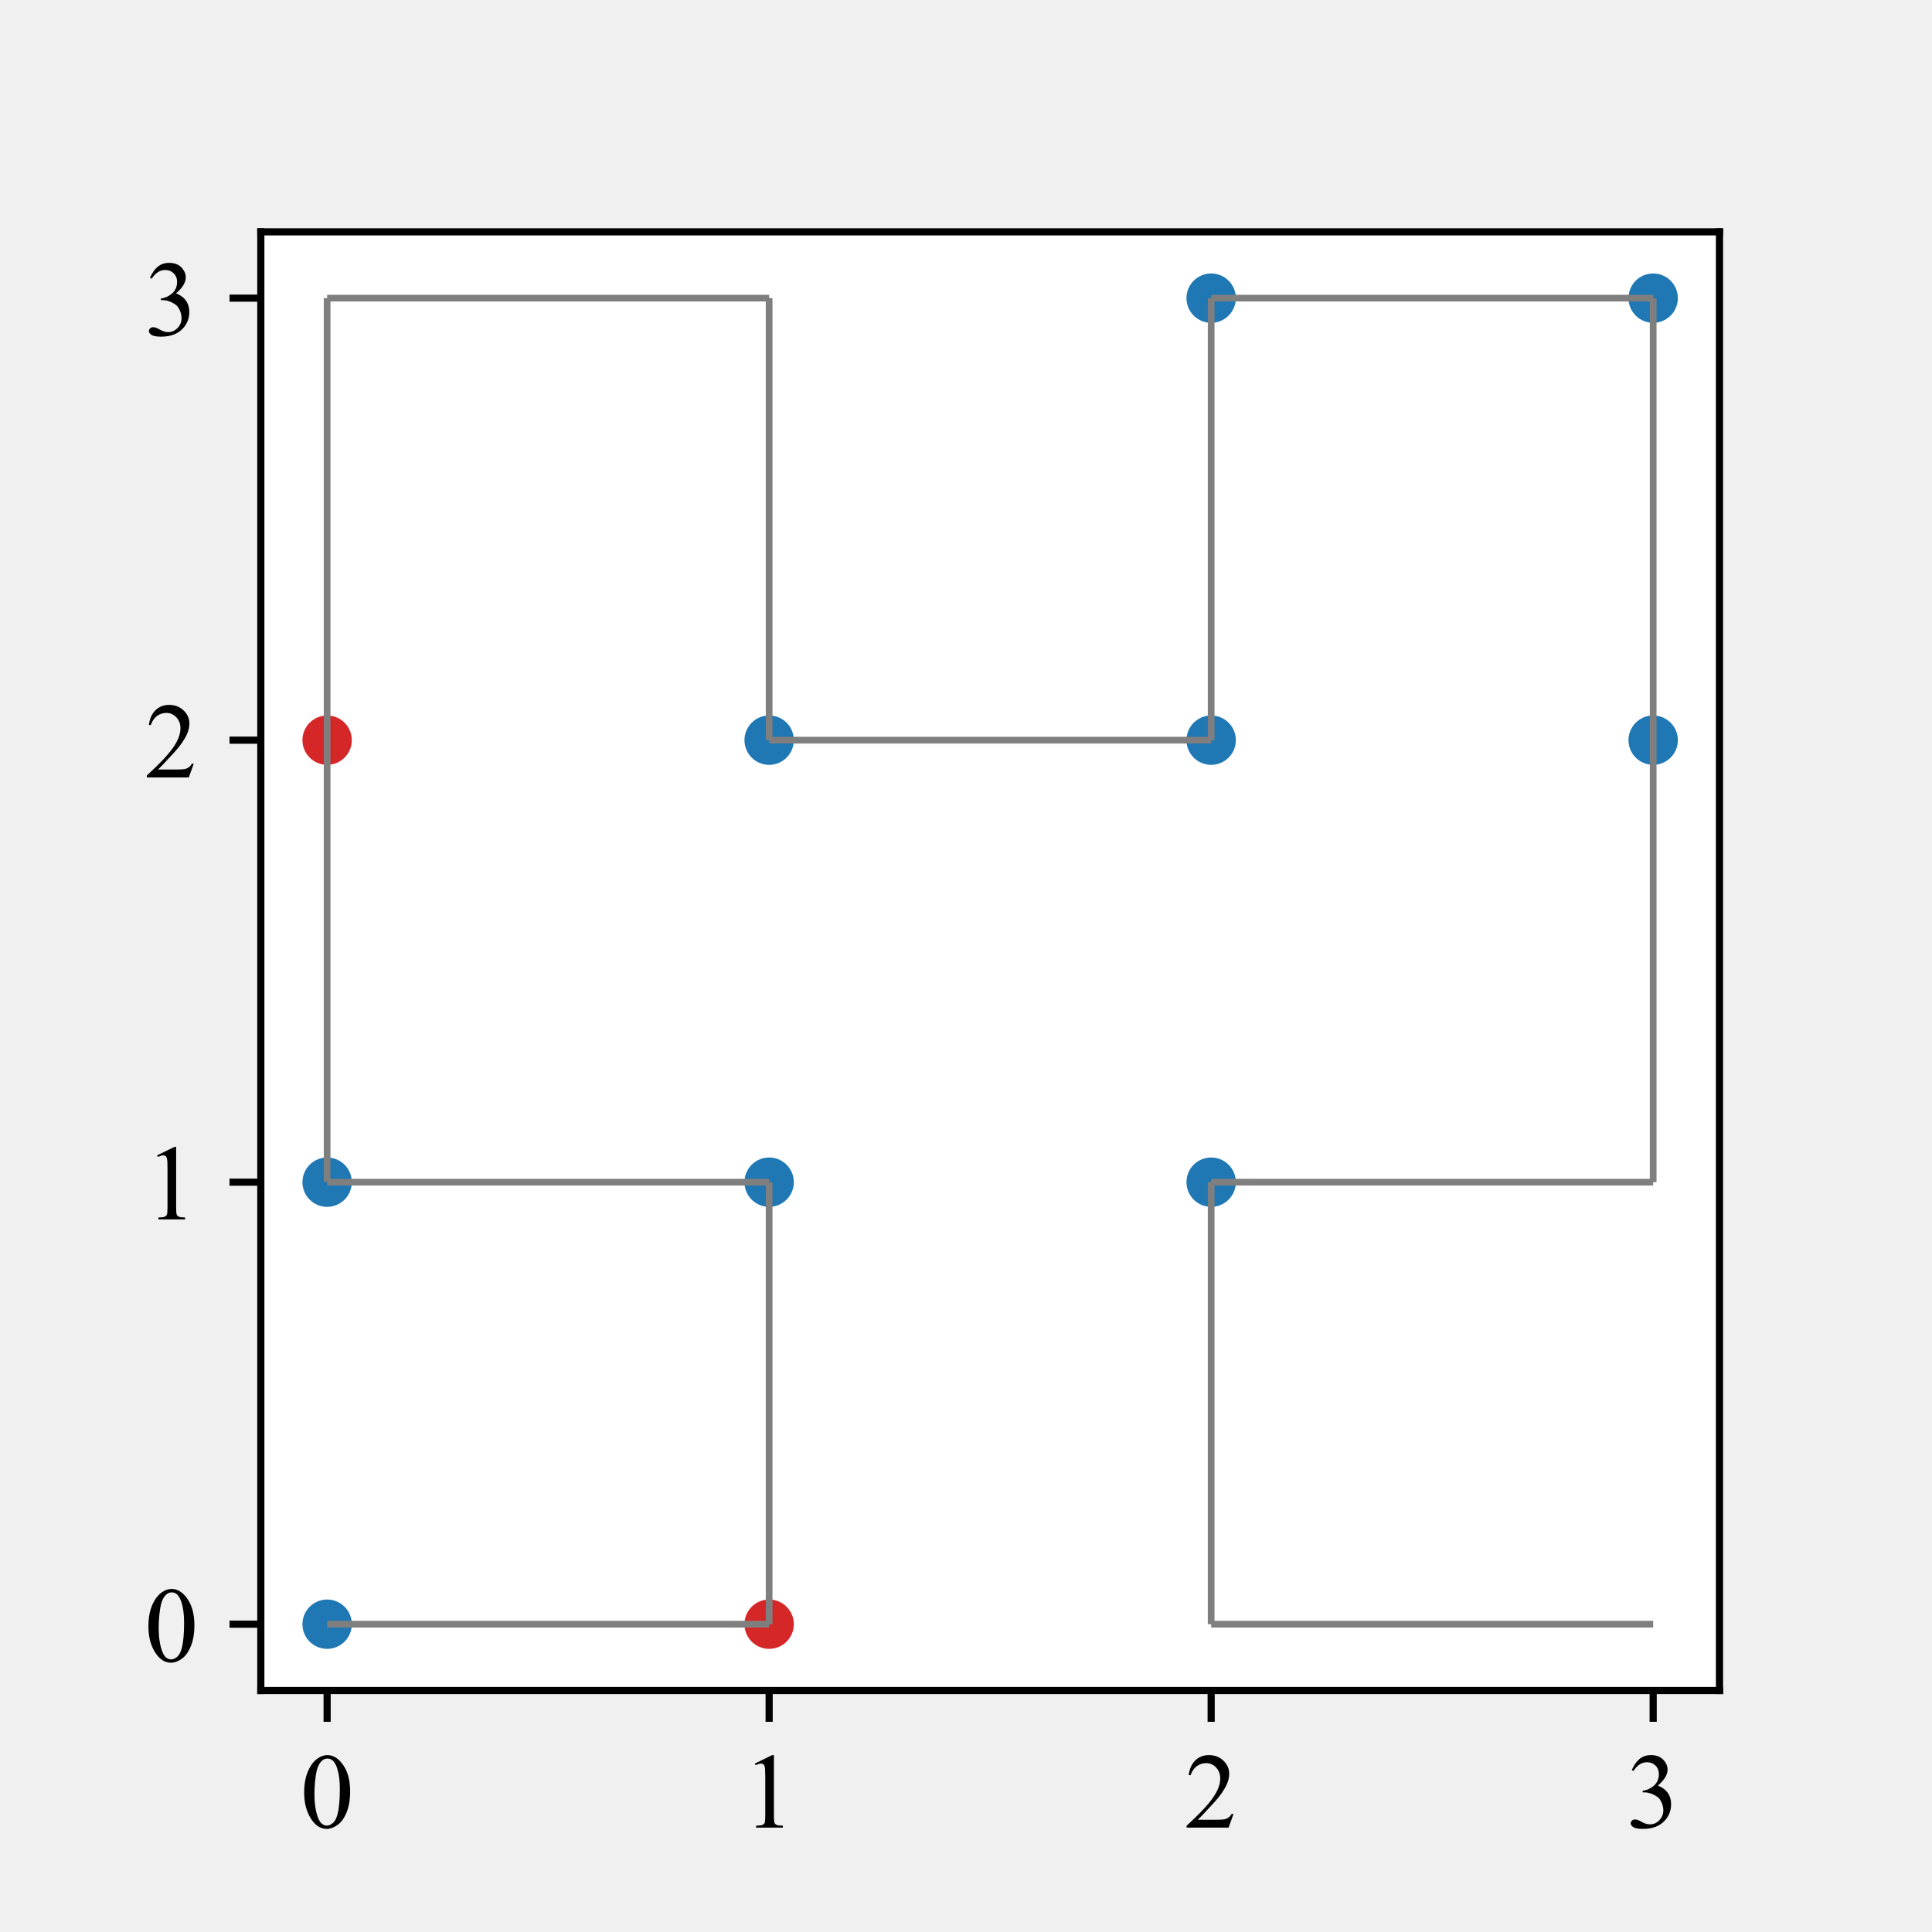
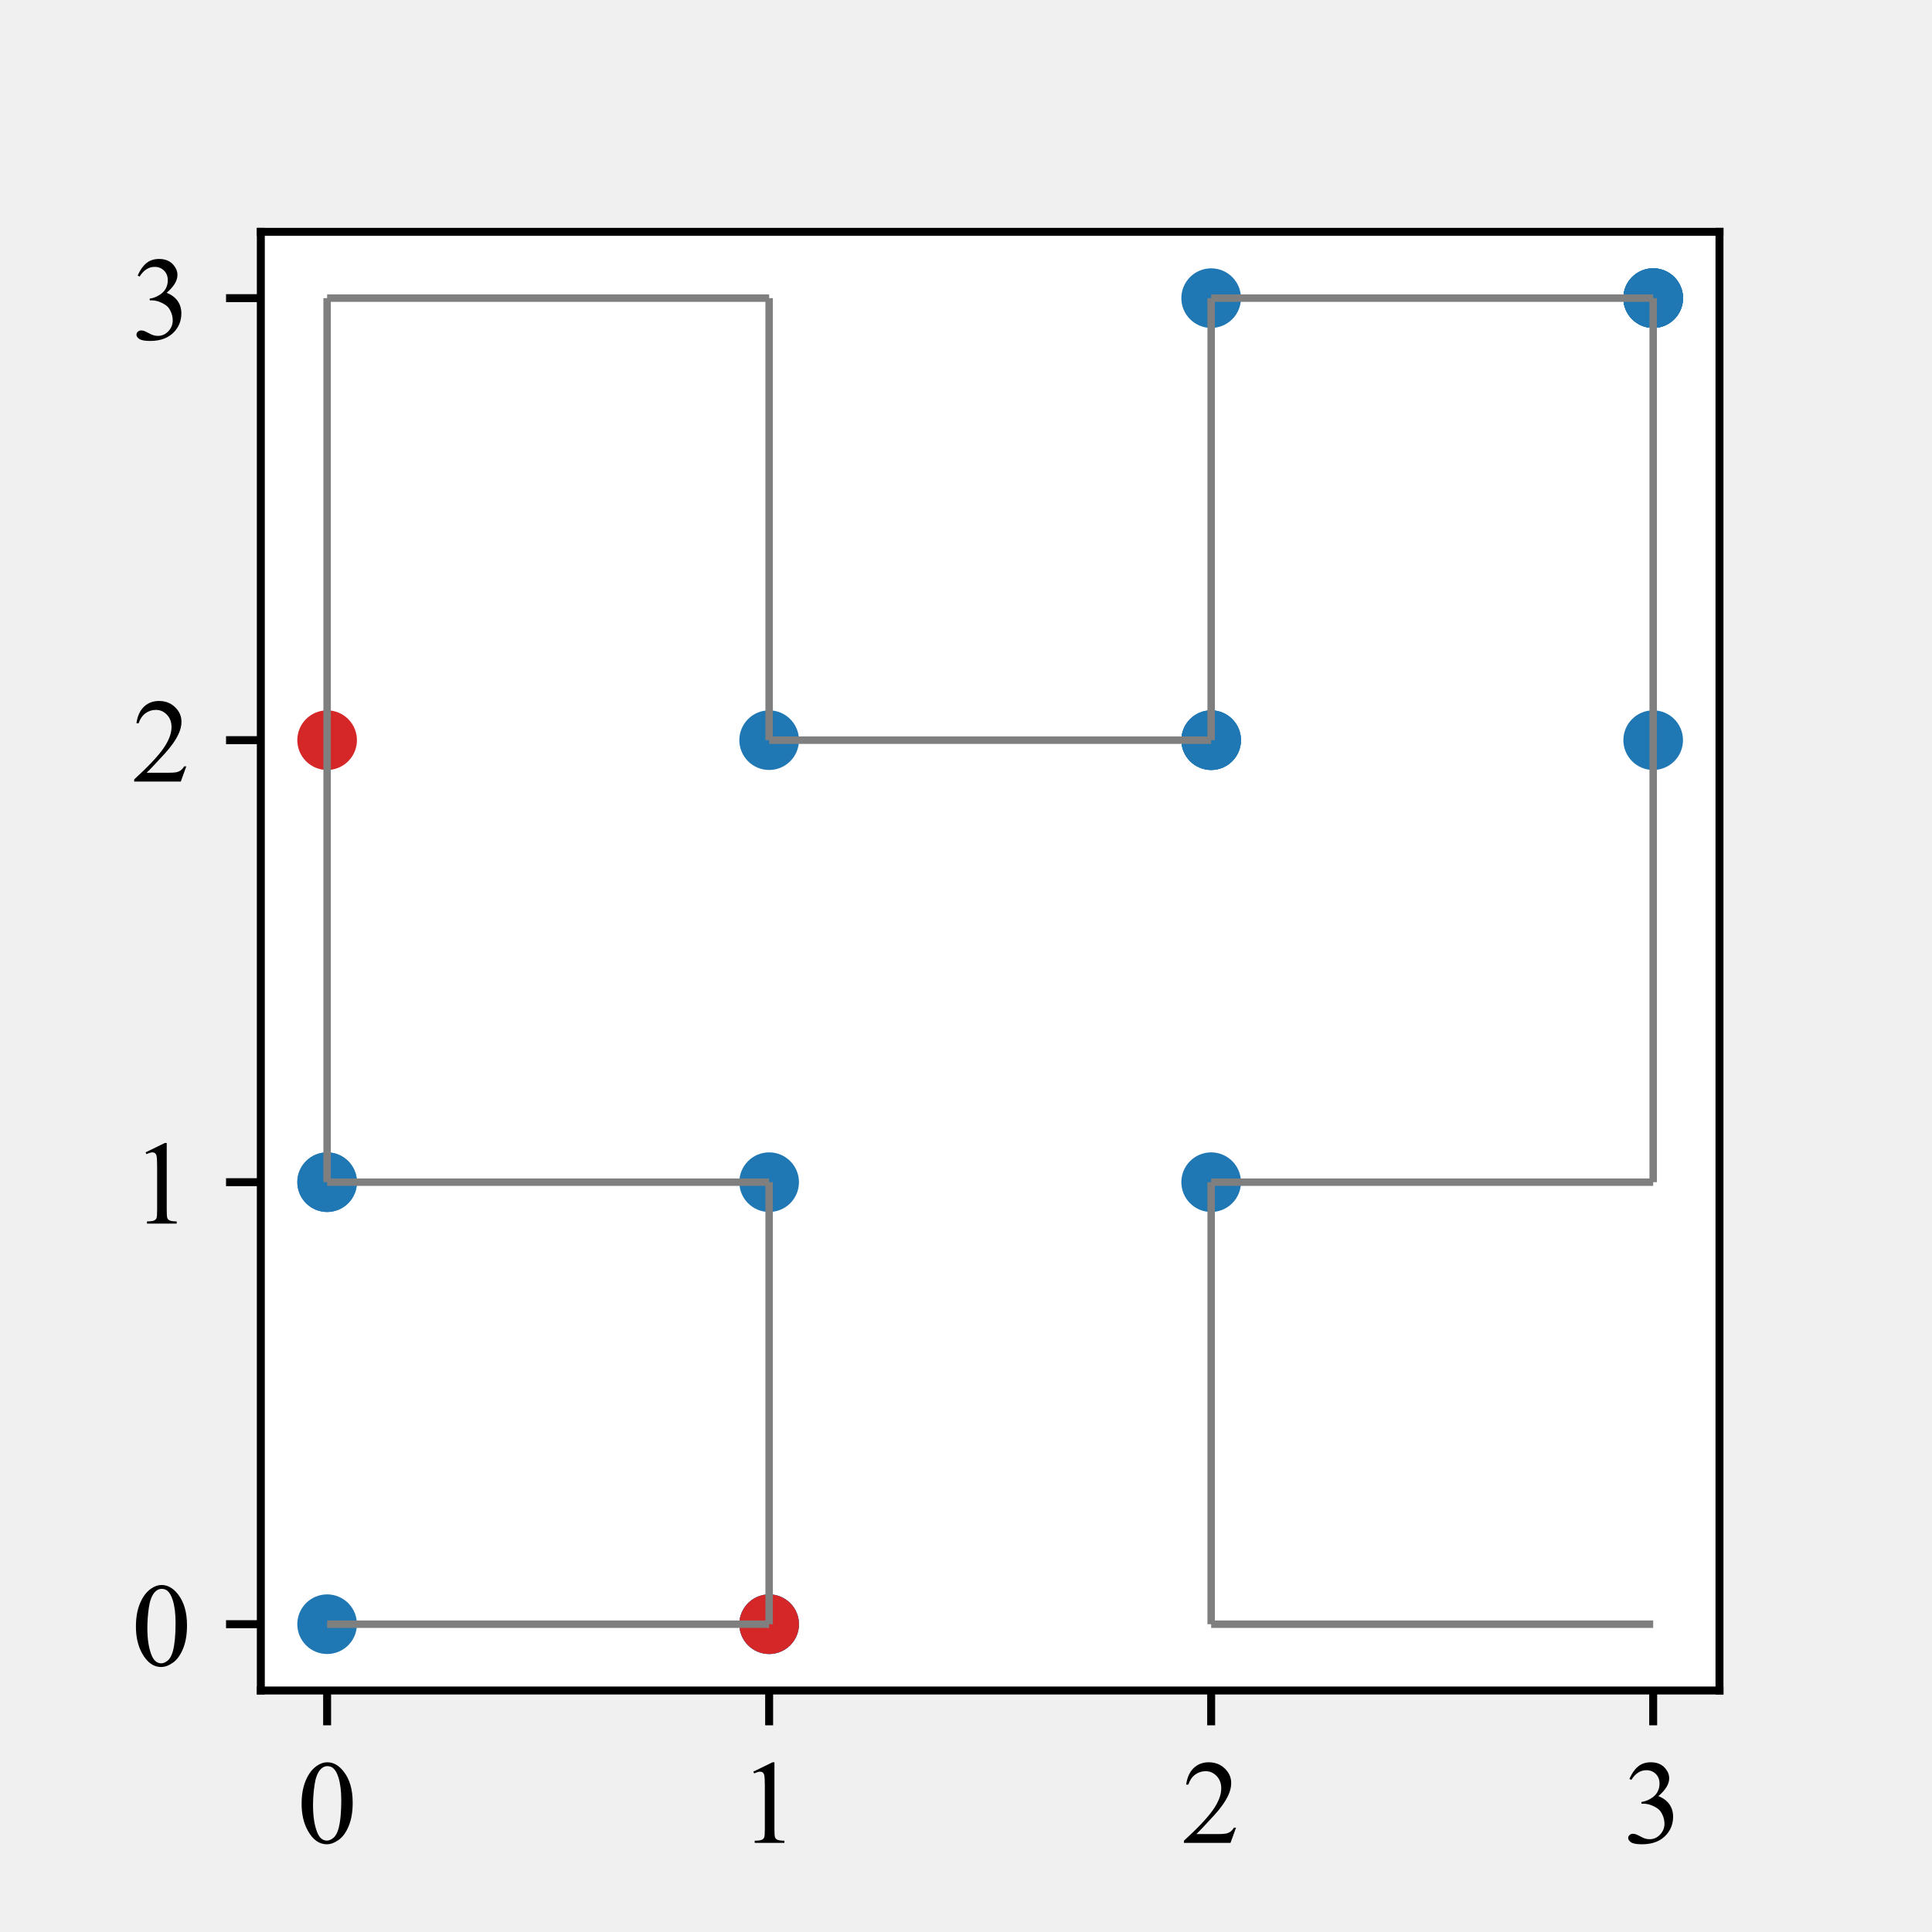
- <svg xmlns="http://www.w3.org/2000/svg" xmlns:xlink="http://www.w3.org/1999/xlink" width="216pt" height="216pt" viewBox="0 0 216 216" version="1.1">
+ <svg xmlns="http://www.w3.org/2000/svg" xmlns:xlink="http://www.w3.org/1999/xlink" width="194.4pt" height="194.4pt" viewBox="0 0 194.4 194.4" version="1.1">
  <defs>
    <style type="text/css">*{stroke-linejoin: round; stroke-linecap: butt}</style>
  </defs>
  <g id="figure_1">
    <g id="patch_1">
-       <path d="M 0 216  L 216 216  L 216 0  L 0 0  L 0 216  z " style="fill: none" />
+       <path d="M 0 194.4  L 194.4 194.4  L 194.4 0  L 0 0  L 0 194.4  z " style="fill: none" />
    </g>
    <g id="axes_1">
      <g id="patch_2">
-         <path d="M 29.16 189  L 192.24 189  L 192.24 25.92  L 29.16 25.92  z " style="fill: #ffffff" />
+         <path d="M 26.244 170.1  L 173.016 170.1  L 173.016 23.328  L 26.244 23.328  z " style="fill: #ffffff" />
      </g>
      <g id="PathCollection_1">
        <defs>
-           <path id="C0_0_0c55cfede3" d="M 0 3  C 0.796 3 1.559 2.684 2.121 2.121  C 2.684 1.559 3 0.796 3 -0  C 3 -0.796 2.684 -1.559 2.121 -2.121  C 1.559 -2.684 0.796 -3 0 -3  C -0.796 -3 -1.559 -2.684 -2.121 -2.121  C -2.684 -1.559 -3 -0.796 -3 0  C -3 0.796 -2.684 1.559 -2.121 2.121  C -1.559 2.684 -0.796 3 0 3  z " />
+           <path id="C0_0_51ec4c8256" d="M 0 3  C 0.796 3 1.559 2.684 2.121 2.121  C 2.684 1.559 3 0.796 3 -0  C 3 -0.796 2.684 -1.559 2.121 -2.121  C 1.559 -2.684 0.796 -3 0 -3  C -0.796 -3 -1.559 -2.684 -2.121 -2.121  C -2.684 -1.559 -3 -0.796 -3 0  C -3 0.796 -2.684 1.559 -2.121 2.121  C -1.559 2.684 -0.796 3 0 3  z " />
        </defs>
-         <g clip-path="url(#pd7f6663d38)">
-           <use xlink:href="#C0_0_0c55cfede3" x="135.409" y="82.751" style="fill: #1f77b4; stroke: #ffffff; stroke-width: 0.48" />
-         </g>
-         <g clip-path="url(#pd7f6663d38)">
-           <use xlink:href="#C0_0_0c55cfede3" x="36.573" y="181.587" style="fill: #1f77b4; stroke: #ffffff; stroke-width: 0.48" />
-         </g>
-         <g clip-path="url(#pd7f6663d38)">
-           <use xlink:href="#C0_0_0c55cfede3" x="85.991" y="132.169" style="fill: #1f77b4; stroke: #ffffff; stroke-width: 0.48" />
-         </g>
-         <g clip-path="url(#pd7f6663d38)">
-           <use xlink:href="#C0_0_0c55cfede3" x="135.409" y="132.169" style="fill: #1f77b4; stroke: #ffffff; stroke-width: 0.48" />
-         </g>
-         <g clip-path="url(#pd7f6663d38)">
-           <use xlink:href="#C0_0_0c55cfede3" x="85.991" y="181.587" style="fill: #1f77b4; stroke: #ffffff; stroke-width: 0.48" />
-         </g>
-         <g clip-path="url(#pd7f6663d38)">
-           <use xlink:href="#C0_0_0c55cfede3" x="184.827" y="33.333" style="fill: #1f77b4; stroke: #ffffff; stroke-width: 0.48" />
-         </g>
-         <g clip-path="url(#pd7f6663d38)">
-           <use xlink:href="#C0_0_0c55cfede3" x="135.409" y="82.751" style="fill: #1f77b4; stroke: #ffffff; stroke-width: 0.48" />
-         </g>
-         <g clip-path="url(#pd7f6663d38)">
-           <use xlink:href="#C0_0_0c55cfede3" x="36.573" y="132.169" style="fill: #1f77b4; stroke: #ffffff; stroke-width: 0.48" />
-         </g>
-         <g clip-path="url(#pd7f6663d38)">
-           <use xlink:href="#C0_0_0c55cfede3" x="85.991" y="82.751" style="fill: #1f77b4; stroke: #ffffff; stroke-width: 0.48" />
-         </g>
-         <g clip-path="url(#pd7f6663d38)">
-           <use xlink:href="#C0_0_0c55cfede3" x="184.827" y="33.333" style="fill: #1f77b4; stroke: #ffffff; stroke-width: 0.48" />
-         </g>
-         <g clip-path="url(#pd7f6663d38)">
-           <use xlink:href="#C0_0_0c55cfede3" x="184.827" y="82.751" style="fill: #1f77b4; stroke: #ffffff; stroke-width: 0.48" />
-         </g>
-         <g clip-path="url(#pd7f6663d38)">
-           <use xlink:href="#C0_0_0c55cfede3" x="184.827" y="33.333" style="fill: #1f77b4; stroke: #ffffff; stroke-width: 0.48" />
-         </g>
-         <g clip-path="url(#pd7f6663d38)">
-           <use xlink:href="#C0_0_0c55cfede3" x="184.827" y="33.333" style="fill: #1f77b4; stroke: #ffffff; stroke-width: 0.48" />
-         </g>
-         <g clip-path="url(#pd7f6663d38)">
-           <use xlink:href="#C0_0_0c55cfede3" x="135.409" y="33.333" style="fill: #1f77b4; stroke: #ffffff; stroke-width: 0.48" />
-         </g>
-         <g clip-path="url(#pd7f6663d38)">
-           <use xlink:href="#C0_0_0c55cfede3" x="135.409" y="82.751" style="fill: #1f77b4; stroke: #ffffff; stroke-width: 0.48" />
-         </g>
-         <g clip-path="url(#pd7f6663d38)">
-           <use xlink:href="#C0_0_0c55cfede3" x="184.827" y="33.333" style="fill: #1f77b4; stroke: #ffffff; stroke-width: 0.48" />
-         </g>
-         <g clip-path="url(#pd7f6663d38)">
-           <use xlink:href="#C0_0_0c55cfede3" x="36.573" y="132.169" style="fill: #1f77b4; stroke: #ffffff; stroke-width: 0.48" />
-         </g>
-         <g clip-path="url(#pd7f6663d38)">
-           <use xlink:href="#C0_0_0c55cfede3" x="85.991" y="181.587" style="fill: #1f77b4; stroke: #ffffff; stroke-width: 0.48" />
-         </g>
-         <g clip-path="url(#pd7f6663d38)">
-           <use xlink:href="#C0_0_0c55cfede3" x="85.991" y="181.587" style="fill: #d62728; stroke: #ffffff; stroke-width: 0.48" />
-         </g>
-         <g clip-path="url(#pd7f6663d38)">
-           <use xlink:href="#C0_0_0c55cfede3" x="36.573" y="82.751" style="fill: #d62728; stroke: #ffffff; stroke-width: 0.48" />
+         <g clip-path="url(#p7fdde5f228)">
+           <use xlink:href="#C0_0_51ec4c8256" x="121.868" y="74.476" style="fill: #1f77b4" />
+         </g>
+         <g clip-path="url(#p7fdde5f228)">
+           <use xlink:href="#C0_0_51ec4c8256" x="32.915" y="163.429" style="fill: #1f77b4" />
+         </g>
+         <g clip-path="url(#p7fdde5f228)">
+           <use xlink:href="#C0_0_51ec4c8256" x="77.392" y="118.952" style="fill: #1f77b4" />
+         </g>
+         <g clip-path="url(#p7fdde5f228)">
+           <use xlink:href="#C0_0_51ec4c8256" x="121.868" y="118.952" style="fill: #1f77b4" />
+         </g>
+         <g clip-path="url(#p7fdde5f228)">
+           <use xlink:href="#C0_0_51ec4c8256" x="77.392" y="163.429" style="fill: #1f77b4" />
+         </g>
+         <g clip-path="url(#p7fdde5f228)">
+           <use xlink:href="#C0_0_51ec4c8256" x="166.345" y="29.999" style="fill: #1f77b4" />
+         </g>
+         <g clip-path="url(#p7fdde5f228)">
+           <use xlink:href="#C0_0_51ec4c8256" x="121.868" y="74.476" style="fill: #1f77b4" />
+         </g>
+         <g clip-path="url(#p7fdde5f228)">
+           <use xlink:href="#C0_0_51ec4c8256" x="32.915" y="118.952" style="fill: #1f77b4" />
+         </g>
+         <g clip-path="url(#p7fdde5f228)">
+           <use xlink:href="#C0_0_51ec4c8256" x="77.392" y="74.476" style="fill: #1f77b4" />
+         </g>
+         <g clip-path="url(#p7fdde5f228)">
+           <use xlink:href="#C0_0_51ec4c8256" x="166.345" y="29.999" style="fill: #1f77b4" />
+         </g>
+         <g clip-path="url(#p7fdde5f228)">
+           <use xlink:href="#C0_0_51ec4c8256" x="166.345" y="74.476" style="fill: #1f77b4" />
+         </g>
+         <g clip-path="url(#p7fdde5f228)">
+           <use xlink:href="#C0_0_51ec4c8256" x="166.345" y="29.999" style="fill: #1f77b4" />
+         </g>
+         <g clip-path="url(#p7fdde5f228)">
+           <use xlink:href="#C0_0_51ec4c8256" x="166.345" y="29.999" style="fill: #1f77b4" />
+         </g>
+         <g clip-path="url(#p7fdde5f228)">
+           <use xlink:href="#C0_0_51ec4c8256" x="121.868" y="29.999" style="fill: #1f77b4" />
+         </g>
+         <g clip-path="url(#p7fdde5f228)">
+           <use xlink:href="#C0_0_51ec4c8256" x="121.868" y="74.476" style="fill: #1f77b4" />
+         </g>
+         <g clip-path="url(#p7fdde5f228)">
+           <use xlink:href="#C0_0_51ec4c8256" x="166.345" y="29.999" style="fill: #1f77b4" />
+         </g>
+         <g clip-path="url(#p7fdde5f228)">
+           <use xlink:href="#C0_0_51ec4c8256" x="32.915" y="118.952" style="fill: #1f77b4" />
+         </g>
+         <g clip-path="url(#p7fdde5f228)">
+           <use xlink:href="#C0_0_51ec4c8256" x="77.392" y="163.429" style="fill: #1f77b4" />
+         </g>
+         <g clip-path="url(#p7fdde5f228)">
+           <use xlink:href="#C0_0_51ec4c8256" x="77.392" y="163.429" style="fill: #d62728" />
+         </g>
+         <g clip-path="url(#p7fdde5f228)">
+           <use xlink:href="#C0_0_51ec4c8256" x="32.915" y="74.476" style="fill: #d62728" />
        </g>
      </g>
      <g id="PathCollection_2" />
      <g id="PathCollection_3" />
      <g id="matplotlib.axis_1">
        <g id="xtick_1">
          <g id="line2d_1">
            <defs>
-               <path id="m5971f36296" d="M 0 0  L 0 3.5  " style="stroke: #000000; stroke-width: 0.8" />
+               <path id="md3ca0e7e83" d="M 0 0  L 0 3.5  " style="stroke: #000000; stroke-width: 0.8" />
            </defs>
            <g>
-               <use xlink:href="#m5971f36296" x="36.573" y="189" style="stroke: #000000; stroke-width: 0.8" />
+               <use xlink:href="#md3ca0e7e83" x="32.915" y="170.1" style="stroke: #000000; stroke-width: 0.8" />
            </g>
          </g>
          <g id="text_1">
-             <g transform="translate(33.57273 204.3325)scale(0.12 -0.12)">
+             <g transform="translate(29.91546 185.4325)scale(0.12 -0.12)">
              <defs>
                <path id="TimesNewRomanPSMT-30" d="M 231 2094  Q 231 2819 450 3342  Q 669 3866 1031 4122  Q 1313 4325 1613 4325  Q 2100 4325 2488 3828  Q 2972 3213 2972 2159  Q 2972 1422 2759 906  Q 2547 391 2217 158  Q 1888 -75 1581 -75  Q 975 -75 572 641  Q 231 1244 231 2094  z M 844 2016  Q 844 1141 1059 588  Q 1238 122 1591 122  Q 1759 122 1940 273  Q 2122 425 2216 781  Q 2359 1319 2359 2297  Q 2359 3022 2209 3506  Q 2097 3866 1919 4016  Q 1791 4119 1609 4119  Q 1397 4119 1231 3928  Q 1006 3669 925 3112  Q 844 2556 844 2016  z " transform="scale(0.015625)" />
              </defs>
              <use xlink:href="#TimesNewRomanPSMT-30" />
            </g>
          </g>
        </g>
        <g id="xtick_2">
          <g id="line2d_2">
            <g>
-               <use xlink:href="#m5971f36296" x="85.991" y="189" style="stroke: #000000; stroke-width: 0.8" />
+               <use xlink:href="#md3ca0e7e83" x="77.392" y="170.1" style="stroke: #000000; stroke-width: 0.8" />
            </g>
          </g>
          <g id="text_2">
-             <g transform="translate(82.99091 204.3325)scale(0.12 -0.12)">
+             <g transform="translate(74.39182 185.4325)scale(0.12 -0.12)">
              <defs>
                <path id="TimesNewRomanPSMT-31" d="M 750 3822  L 1781 4325  L 1884 4325  L 1884 747  Q 1884 391 1914 303  Q 1944 216 2037 169  Q 2131 122 2419 116  L 2419 0  L 825 0  L 825 116  Q 1125 122 1212 167  Q 1300 213 1334 289  Q 1369 366 1369 747  L 1369 3034  Q 1369 3497 1338 3628  Q 1316 3728 1258 3775  Q 1200 3822 1119 3822  Q 1003 3822 797 3725  L 750 3822  z " transform="scale(0.015625)" />
              </defs>
              <use xlink:href="#TimesNewRomanPSMT-31" />
            </g>
          </g>
        </g>
        <g id="xtick_3">
          <g id="line2d_3">
            <g>
-               <use xlink:href="#m5971f36296" x="135.409" y="189" style="stroke: #000000; stroke-width: 0.8" />
+               <use xlink:href="#md3ca0e7e83" x="121.868" y="170.1" style="stroke: #000000; stroke-width: 0.8" />
            </g>
          </g>
          <g id="text_3">
-             <g transform="translate(132.4091 204.3325)scale(0.12 -0.12)">
+             <g transform="translate(118.8682 185.4325)scale(0.12 -0.12)">
              <defs>
                <path id="TimesNewRomanPSMT-32" d="M 2934 816  L 2638 0  L 138 0  L 138 116  Q 1241 1122 1691 1759  Q 2141 2397 2141 2925  Q 2141 3328 1894 3587  Q 1647 3847 1303 3847  Q 991 3847 742 3664  Q 494 3481 375 3128  L 259 3128  Q 338 3706 661 4015  Q 984 4325 1469 4325  Q 1984 4325 2329 3994  Q 2675 3663 2675 3213  Q 2675 2891 2525 2569  Q 2294 2063 1775 1497  Q 997 647 803 472  L 1909 472  Q 2247 472 2383 497  Q 2519 522 2628 598  Q 2738 675 2819 816  L 2934 816  z " transform="scale(0.015625)" />
              </defs>
              <use xlink:href="#TimesNewRomanPSMT-32" />
            </g>
          </g>
        </g>
        <g id="xtick_4">
          <g id="line2d_4">
            <g>
-               <use xlink:href="#m5971f36296" x="184.827" y="189" style="stroke: #000000; stroke-width: 0.8" />
+               <use xlink:href="#md3ca0e7e83" x="166.345" y="170.1" style="stroke: #000000; stroke-width: 0.8" />
            </g>
          </g>
          <g id="text_4">
-             <g transform="translate(181.8273 204.3325)scale(0.12 -0.12)">
+             <g transform="translate(163.3445 185.4325)scale(0.12 -0.12)">
              <defs>
                <path id="TimesNewRomanPSMT-33" d="M 325 3431  Q 506 3859 782 4092  Q 1059 4325 1472 4325  Q 1981 4325 2253 3994  Q 2459 3747 2459 3466  Q 2459 3003 1878 2509  Q 2269 2356 2469 2072  Q 2669 1788 2669 1403  Q 2669 853 2319 450  Q 1863 -75 997 -75  Q 569 -75 414 31  Q 259 138 259 259  Q 259 350 332 419  Q 406 488 509 488  Q 588 488 669 463  Q 722 447 909 348  Q 1097 250 1169 231  Q 1284 197 1416 197  Q 1734 197 1970 444  Q 2206 691 2206 1028  Q 2206 1275 2097 1509  Q 2016 1684 1919 1775  Q 1784 1900 1550 2001  Q 1316 2103 1072 2103  L 972 2103  L 972 2197  Q 1219 2228 1467 2375  Q 1716 2522 1828 2728  Q 1941 2934 1941 3181  Q 1941 3503 1739 3701  Q 1538 3900 1238 3900  Q 753 3900 428 3381  L 325 3431  z " transform="scale(0.015625)" />
              </defs>
              <use xlink:href="#TimesNewRomanPSMT-33" />
            </g>
          </g>
        </g>
      </g>
      <g id="matplotlib.axis_2">
        <g id="ytick_1">
          <g id="line2d_5">
            <defs>
-               <path id="m30f0fbe523" d="M 0 0  L -3.5 0  " style="stroke: #000000; stroke-width: 0.8" />
+               <path id="mf0bed6e80b" d="M 0 0  L -3.5 0  " style="stroke: #000000; stroke-width: 0.8" />
            </defs>
            <g>
-               <use xlink:href="#m30f0fbe523" x="29.16" y="181.587" style="stroke: #000000; stroke-width: 0.8" />
+               <use xlink:href="#mf0bed6e80b" x="26.244" y="163.429" style="stroke: #000000; stroke-width: 0.8" />
            </g>
          </g>
          <g id="text_5">
-             <g transform="translate(16.16 185.7535)scale(0.12 -0.12)">
+             <g transform="translate(13.244 167.5948)scale(0.12 -0.12)">
              <use xlink:href="#TimesNewRomanPSMT-30" />
            </g>
          </g>
        </g>
        <g id="ytick_2">
          <g id="line2d_6">
            <g>
-               <use xlink:href="#m30f0fbe523" x="29.16" y="132.169" style="stroke: #000000; stroke-width: 0.8" />
+               <use xlink:href="#mf0bed6e80b" x="26.244" y="118.952" style="stroke: #000000; stroke-width: 0.8" />
            </g>
          </g>
          <g id="text_6">
-             <g transform="translate(16.16 136.3353)scale(0.12 -0.12)">
+             <g transform="translate(13.244 123.1184)scale(0.12 -0.12)">
              <use xlink:href="#TimesNewRomanPSMT-31" />
            </g>
          </g>
        </g>
        <g id="ytick_3">
          <g id="line2d_7">
            <g>
-               <use xlink:href="#m30f0fbe523" x="29.16" y="82.751" style="stroke: #000000; stroke-width: 0.8" />
+               <use xlink:href="#mf0bed6e80b" x="26.244" y="74.476" style="stroke: #000000; stroke-width: 0.8" />
            </g>
          </g>
          <g id="text_7">
-             <g transform="translate(16.16 86.91716)scale(0.12 -0.12)">
+             <g transform="translate(13.244 78.64207)scale(0.12 -0.12)">
              <use xlink:href="#TimesNewRomanPSMT-32" />
            </g>
          </g>
        </g>
        <g id="ytick_4">
          <g id="line2d_8">
            <g>
-               <use xlink:href="#m30f0fbe523" x="29.16" y="33.333" style="stroke: #000000; stroke-width: 0.8" />
+               <use xlink:href="#mf0bed6e80b" x="26.244" y="29.999" style="stroke: #000000; stroke-width: 0.8" />
            </g>
          </g>
          <g id="text_8">
-             <g transform="translate(16.16 37.49898)scale(0.12 -0.12)">
+             <g transform="translate(13.244 34.16571)scale(0.12 -0.12)">
              <use xlink:href="#TimesNewRomanPSMT-33" />
            </g>
          </g>
        </g>
      </g>
      <g id="LineCollection_1">
-         <path d="M 36.573 181.587  L 85.991 181.587  " clip-path="url(#pd7f6663d38)" style="fill: none; stroke: #7f7f7f; stroke-width: 0.75" />
+         <path d="M 32.915 163.429  L 77.392 163.429  " clip-path="url(#p7fdde5f228)" style="fill: none; stroke: #7f7f7f; stroke-width: 0.75" />
      </g>
      <g id="LineCollection_2">
-         <path d="M 85.991 181.587  L 85.991 132.169  " clip-path="url(#pd7f6663d38)" style="fill: none; stroke: #7f7f7f; stroke-width: 0.75" />
+         <path d="M 77.392 163.429  L 77.392 118.952  " clip-path="url(#p7fdde5f228)" style="fill: none; stroke: #7f7f7f; stroke-width: 0.75" />
      </g>
      <g id="LineCollection_3">
-         <path d="M 36.573 132.169  L 85.991 132.169  " clip-path="url(#pd7f6663d38)" style="fill: none; stroke: #7f7f7f; stroke-width: 0.75" />
+         <path d="M 32.915 118.952  L 77.392 118.952  " clip-path="url(#p7fdde5f228)" style="fill: none; stroke: #7f7f7f; stroke-width: 0.75" />
      </g>
      <g id="LineCollection_4">
-         <path d="M 36.573 132.169  L 36.573 33.333  " clip-path="url(#pd7f6663d38)" style="fill: none; stroke: #7f7f7f; stroke-width: 0.75" />
+         <path d="M 32.915 118.952  L 32.915 29.999  " clip-path="url(#p7fdde5f228)" style="fill: none; stroke: #7f7f7f; stroke-width: 0.75" />
      </g>
      <g id="LineCollection_5">
-         <path d="M 36.573 33.333  L 85.991 33.333  " clip-path="url(#pd7f6663d38)" style="fill: none; stroke: #7f7f7f; stroke-width: 0.75" />
+         <path d="M 32.915 29.999  L 77.392 29.999  " clip-path="url(#p7fdde5f228)" style="fill: none; stroke: #7f7f7f; stroke-width: 0.75" />
      </g>
      <g id="LineCollection_6">
-         <path d="M 85.991 82.751  L 85.991 33.333  " clip-path="url(#pd7f6663d38)" style="fill: none; stroke: #7f7f7f; stroke-width: 0.75" />
+         <path d="M 77.392 74.476  L 77.392 29.999  " clip-path="url(#p7fdde5f228)" style="fill: none; stroke: #7f7f7f; stroke-width: 0.75" />
      </g>
      <g id="LineCollection_7">
-         <path d="M 85.991 82.751  L 135.409 82.751  " clip-path="url(#pd7f6663d38)" style="fill: none; stroke: #7f7f7f; stroke-width: 0.75" />
+         <path d="M 77.392 74.476  L 121.868 74.476  " clip-path="url(#p7fdde5f228)" style="fill: none; stroke: #7f7f7f; stroke-width: 0.75" />
      </g>
      <g id="LineCollection_8">
-         <path d="M 135.409 82.751  L 135.409 33.333  " clip-path="url(#pd7f6663d38)" style="fill: none; stroke: #7f7f7f; stroke-width: 0.75" />
+         <path d="M 121.868 74.476  L 121.868 29.999  " clip-path="url(#p7fdde5f228)" style="fill: none; stroke: #7f7f7f; stroke-width: 0.75" />
      </g>
      <g id="LineCollection_9">
-         <path d="M 135.409 33.333  L 184.827 33.333  " clip-path="url(#pd7f6663d38)" style="fill: none; stroke: #7f7f7f; stroke-width: 0.75" />
+         <path d="M 121.868 29.999  L 166.345 29.999  " clip-path="url(#p7fdde5f228)" style="fill: none; stroke: #7f7f7f; stroke-width: 0.75" />
      </g>
      <g id="LineCollection_10">
-         <path d="M 184.827 132.169  L 184.827 33.333  " clip-path="url(#pd7f6663d38)" style="fill: none; stroke: #7f7f7f; stroke-width: 0.75" />
+         <path d="M 166.345 118.952  L 166.345 29.999  " clip-path="url(#p7fdde5f228)" style="fill: none; stroke: #7f7f7f; stroke-width: 0.75" />
      </g>
      <g id="LineCollection_11">
-         <path d="M 135.409 132.169  L 184.827 132.169  " clip-path="url(#pd7f6663d38)" style="fill: none; stroke: #7f7f7f; stroke-width: 0.75" />
+         <path d="M 121.868 118.952  L 166.345 118.952  " clip-path="url(#p7fdde5f228)" style="fill: none; stroke: #7f7f7f; stroke-width: 0.75" />
      </g>
      <g id="LineCollection_12">
-         <path d="M 135.409 181.587  L 135.409 132.169  " clip-path="url(#pd7f6663d38)" style="fill: none; stroke: #7f7f7f; stroke-width: 0.75" />
+         <path d="M 121.868 163.429  L 121.868 118.952  " clip-path="url(#p7fdde5f228)" style="fill: none; stroke: #7f7f7f; stroke-width: 0.75" />
      </g>
      <g id="LineCollection_13">
-         <path d="M 135.409 181.587  L 184.827 181.587  " clip-path="url(#pd7f6663d38)" style="fill: none; stroke: #7f7f7f; stroke-width: 0.75" />
+         <path d="M 121.868 163.429  L 166.345 163.429  " clip-path="url(#p7fdde5f228)" style="fill: none; stroke: #7f7f7f; stroke-width: 0.75" />
      </g>
      <g id="patch_3">
-         <path d="M 29.16 189  L 29.16 25.92  " style="fill: none; stroke: #000000; stroke-width: 0.8; stroke-linejoin: miter; stroke-linecap: square" />
+         <path d="M 26.244 170.1  L 26.244 23.328  " style="fill: none; stroke: #000000; stroke-width: 0.8; stroke-linejoin: miter; stroke-linecap: square" />
      </g>
      <g id="patch_4">
-         <path d="M 192.24 189  L 192.24 25.92  " style="fill: none; stroke: #000000; stroke-width: 0.8; stroke-linejoin: miter; stroke-linecap: square" />
+         <path d="M 173.016 170.1  L 173.016 23.328  " style="fill: none; stroke: #000000; stroke-width: 0.8; stroke-linejoin: miter; stroke-linecap: square" />
      </g>
      <g id="patch_5">
-         <path d="M 29.16 189  L 192.24 189  " style="fill: none; stroke: #000000; stroke-width: 0.8; stroke-linejoin: miter; stroke-linecap: square" />
+         <path d="M 26.244 170.1  L 173.016 170.1  " style="fill: none; stroke: #000000; stroke-width: 0.8; stroke-linejoin: miter; stroke-linecap: square" />
      </g>
      <g id="patch_6">
-         <path d="M 29.16 25.92  L 192.24 25.92  " style="fill: none; stroke: #000000; stroke-width: 0.8; stroke-linejoin: miter; stroke-linecap: square" />
+         <path d="M 26.244 23.328  L 173.016 23.328  " style="fill: none; stroke: #000000; stroke-width: 0.8; stroke-linejoin: miter; stroke-linecap: square" />
      </g>
    </g>
  </g>
  <defs>
-     <clipPath id="pd7f6663d38">
-       <rect x="29.16" y="25.92" width="163.08" height="163.08" />
+     <clipPath id="p7fdde5f228">
+       <rect x="26.244" y="23.328" width="146.772" height="146.772" />
    </clipPath>
  </defs>
</svg>
